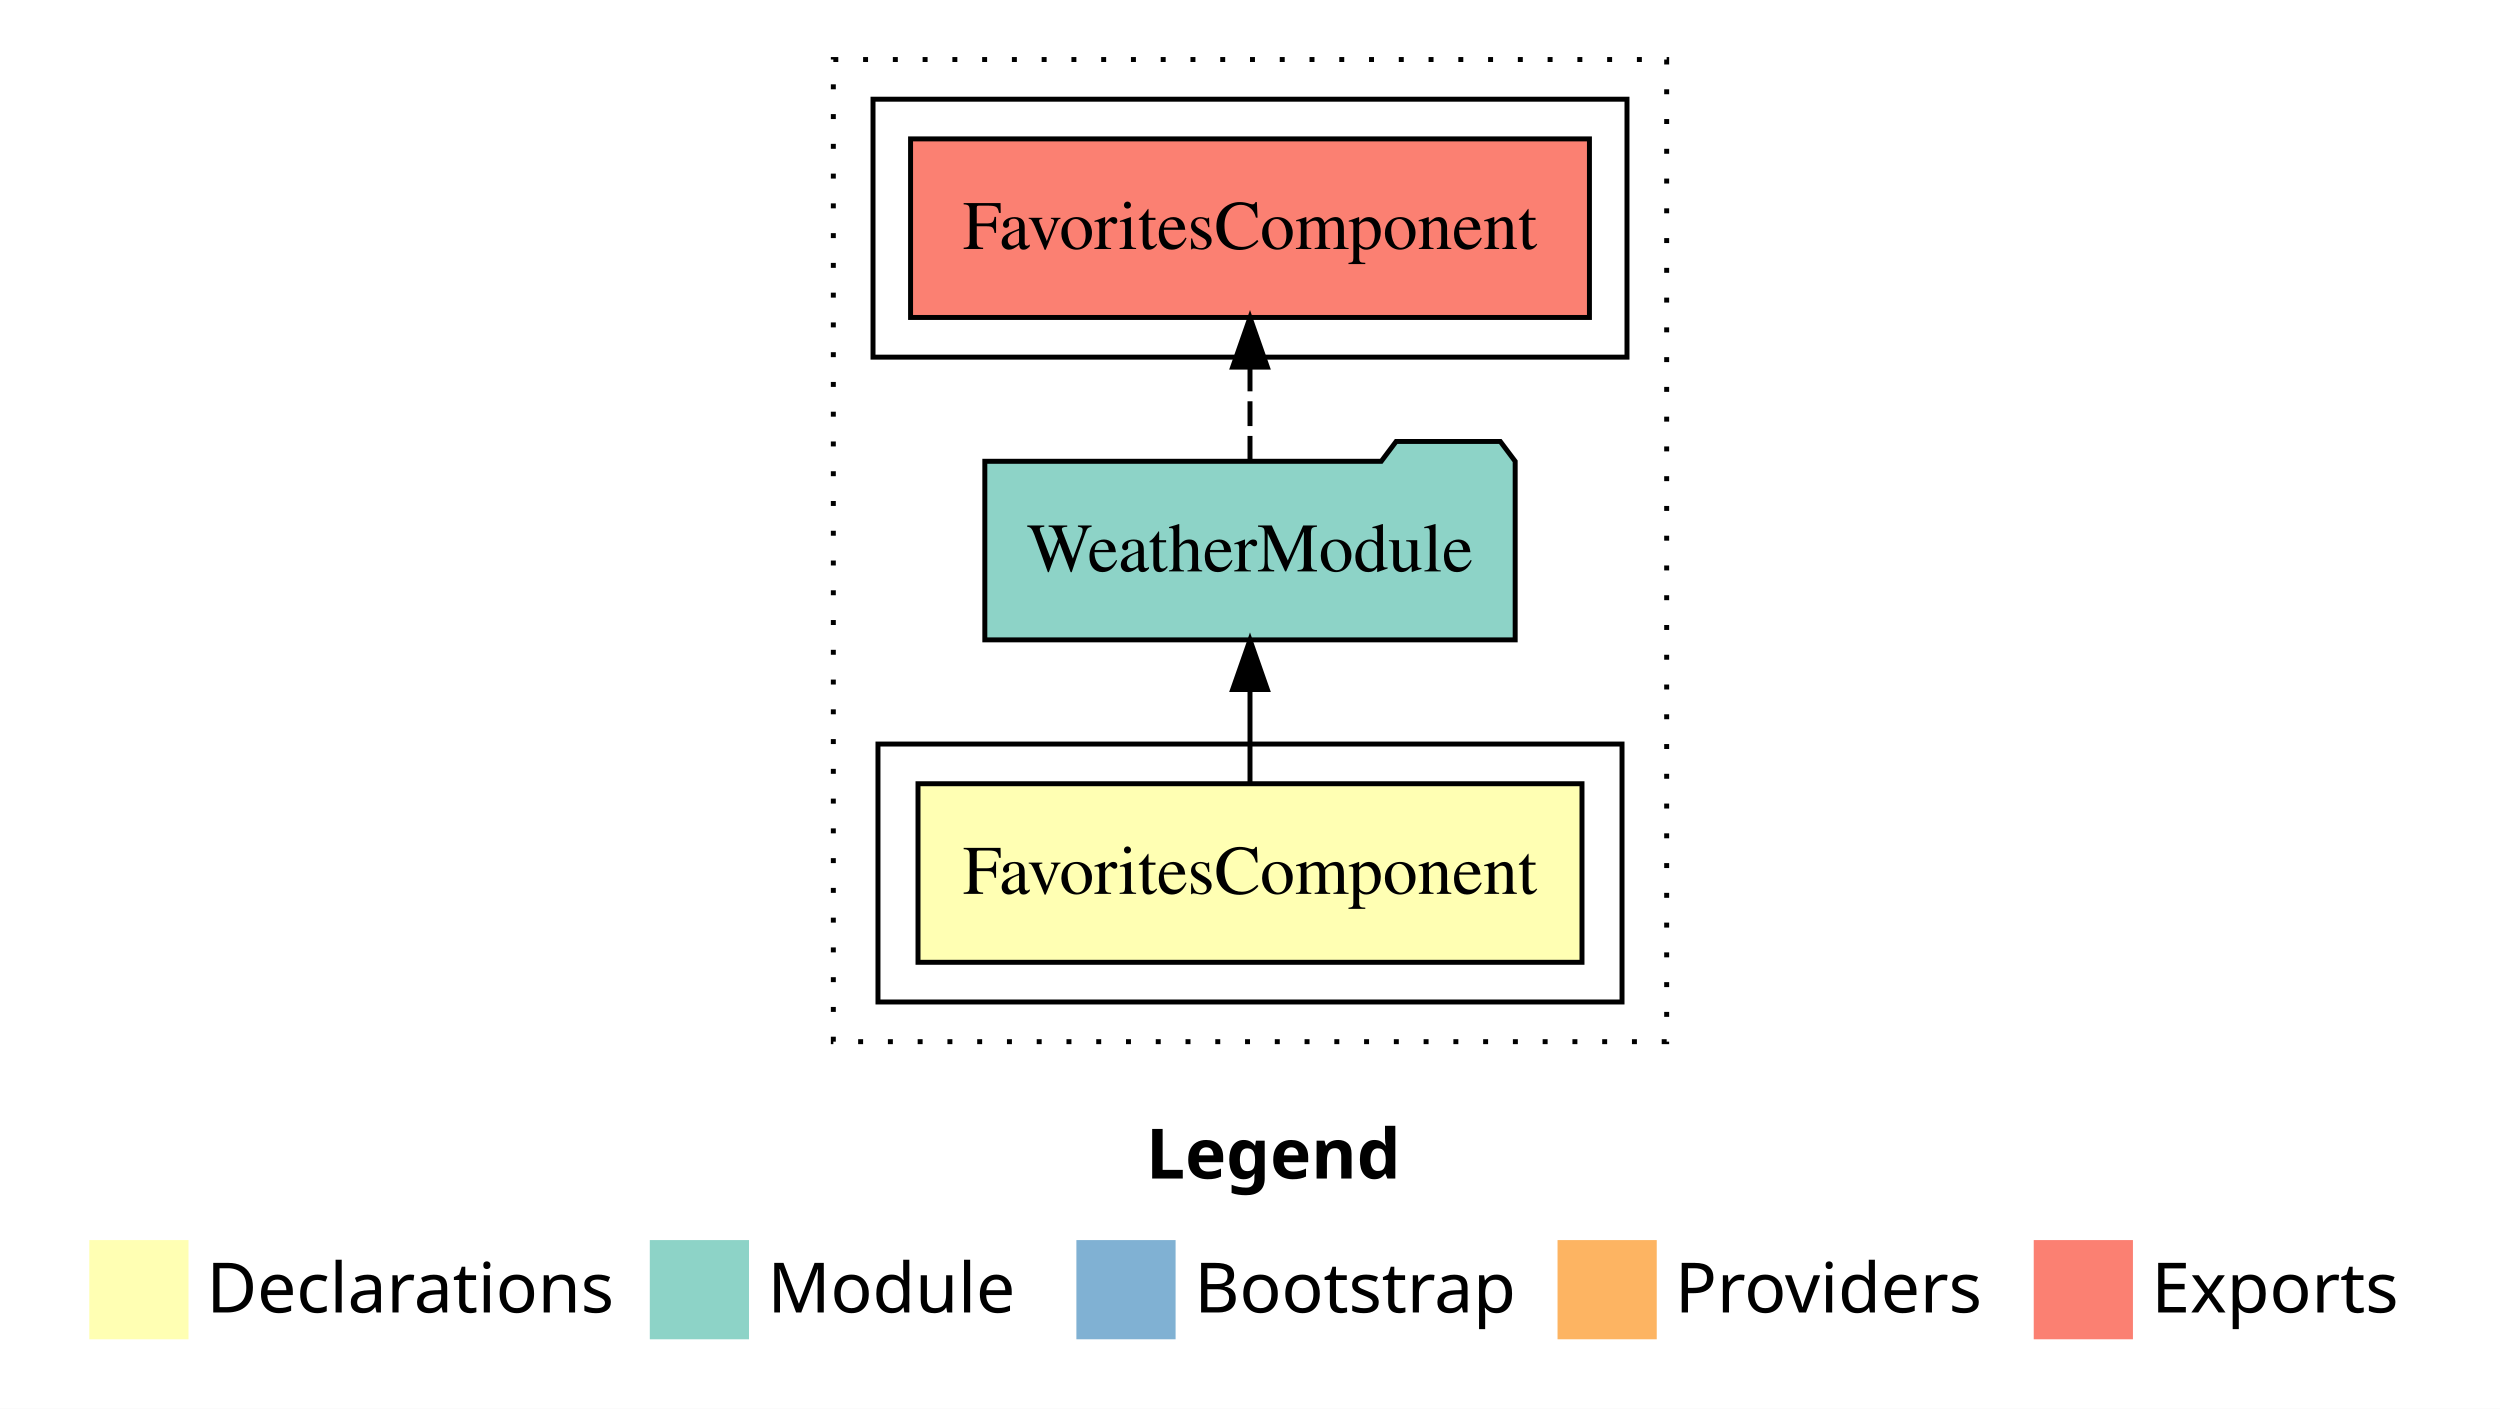
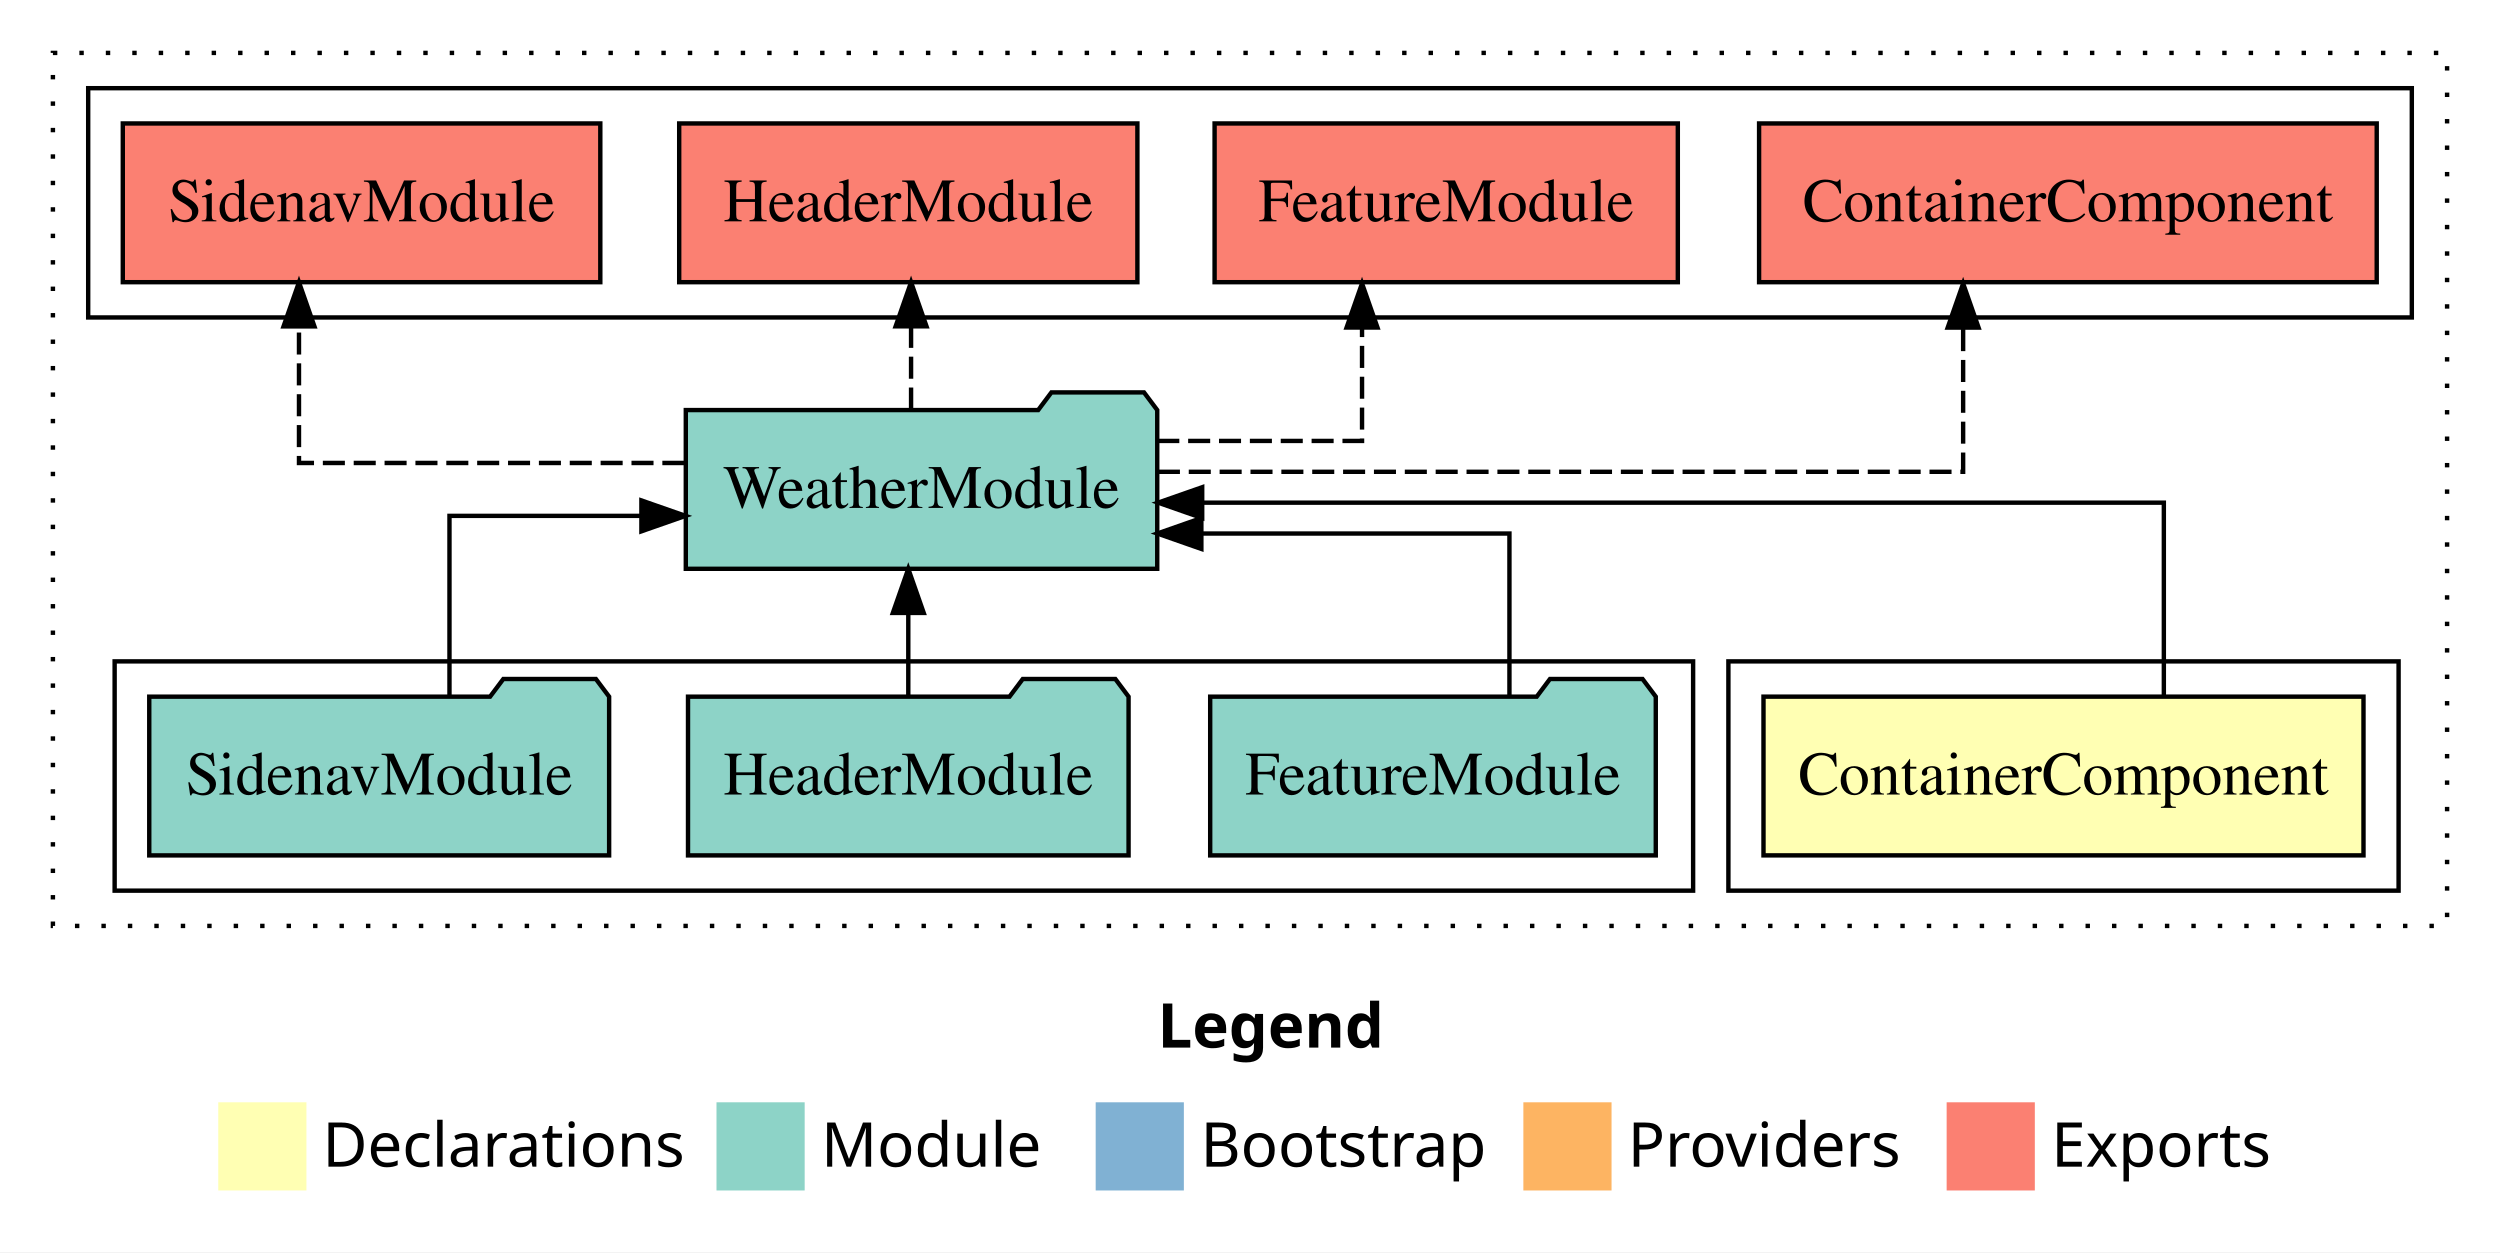
- <svg xmlns="http://www.w3.org/2000/svg" width="504pt" height="284pt" viewBox="0.00 0.00 504.00 284.00">
+ <svg xmlns="http://www.w3.org/2000/svg" width="567pt" height="284pt" viewBox="0.00 0.00 567.00 284.00">
  <g id="graph0" class="graph" transform="scale(1 1) rotate(0) translate(4 280)">
-     <polygon fill="white" stroke="transparent" points="-4,4 -4,-280 500,-280 500,4 -4,4" />
-     <text text-anchor="start" x="227.01" y="-42.4" font-family="sans-serif" font-weight="bold" font-size="14.00">Legend</text>
-     <polygon fill="#ffffb3" stroke="transparent" points="14,-10 14,-30 34,-30 34,-10 14,-10" />
-     <text text-anchor="start" x="37.63" y="-15.4" font-family="sans-serif" font-size="14.00">  Declarations</text>
-     <polygon fill="#8dd3c7" stroke="transparent" points="127,-10 127,-30 147,-30 147,-10 127,-10" />
-     <text text-anchor="start" x="150.73" y="-15.4" font-family="sans-serif" font-size="14.00">  Module</text>
-     <polygon fill="#80b1d3" stroke="transparent" points="213,-10 213,-30 233,-30 233,-10 213,-10" />
-     <text text-anchor="start" x="236.78" y="-15.4" font-family="sans-serif" font-size="14.00">  Bootstrap</text>
-     <polygon fill="#fdb462" stroke="transparent" points="310,-10 310,-30 330,-30 330,-10 310,-10" />
-     <text text-anchor="start" x="333.67" y="-15.4" font-family="sans-serif" font-size="14.00">  Providers</text>
-     <polygon fill="#fb8072" stroke="transparent" points="406,-10 406,-30 426,-30 426,-10 406,-10" />
-     <text text-anchor="start" x="429.73" y="-15.4" font-family="sans-serif" font-size="14.00">  Exports</text>
+     <polygon fill="white" stroke="transparent" points="-4,4 -4,-280 563,-280 563,4 -4,4" />
+     <text text-anchor="start" x="258.51" y="-42.4" font-family="sans-serif" font-weight="bold" font-size="14.00">Legend</text>
+     <polygon fill="#ffffb3" stroke="transparent" points="45.5,-10 45.5,-30 65.5,-30 65.5,-10 45.5,-10" />
+     <text text-anchor="start" x="69.13" y="-15.4" font-family="sans-serif" font-size="14.00">  Declarations</text>
+     <polygon fill="#8dd3c7" stroke="transparent" points="158.5,-10 158.5,-30 178.5,-30 178.5,-10 158.5,-10" />
+     <text text-anchor="start" x="182.23" y="-15.4" font-family="sans-serif" font-size="14.00">  Module</text>
+     <polygon fill="#80b1d3" stroke="transparent" points="244.5,-10 244.5,-30 264.5,-30 264.5,-10 244.5,-10" />
+     <text text-anchor="start" x="268.28" y="-15.4" font-family="sans-serif" font-size="14.00">  Bootstrap</text>
+     <polygon fill="#fdb462" stroke="transparent" points="341.5,-10 341.5,-30 361.5,-30 361.5,-10 341.5,-10" />
+     <text text-anchor="start" x="365.17" y="-15.4" font-family="sans-serif" font-size="14.00">  Providers</text>
+     <polygon fill="#fb8072" stroke="transparent" points="437.5,-10 437.5,-30 457.5,-30 457.5,-10 437.5,-10" />
+     <text text-anchor="start" x="461.23" y="-15.4" font-family="sans-serif" font-size="14.00">  Exports</text>
    <g id="clust1" class="cluster">
-       <polygon fill="none" stroke="black" stroke-dasharray="1,5" points="164,-70 164,-268 332,-268 332,-70 164,-70" />
+       <polygon fill="none" stroke="black" stroke-dasharray="1,5" points="8,-70 8,-268 551,-268 551,-70 8,-70" />
    </g>
    <g id="clust5" class="cluster">
-       <polygon fill="none" stroke="black" points="172,-208 172,-260 324,-260 324,-208 172,-208" />
+       <polygon fill="none" stroke="black" points="16,-208 16,-260 543,-260 543,-208 16,-208" />
    </g>
    <g id="clust2" class="cluster">
-       <polygon fill="none" stroke="black" points="173,-78 173,-130 323,-130 323,-78 173,-78" />
+       <polygon fill="none" stroke="black" points="388,-78 388,-130 540,-130 540,-78 388,-78" />
+     </g>
+     <g id="clust4" class="cluster">
+       <polygon fill="none" stroke="black" points="22,-78 22,-130 380,-130 380,-78 22,-78" />
    </g>
    <g id="node1" class="node">
-       <polygon fill="#ffffb3" stroke="black" points="314.93,-122 181.07,-122 181.07,-86 314.93,-86 314.93,-122" />
-       <text text-anchor="middle" x="248" y="-99.8" font-family="Times,serif" font-size="14.00">FavoritesComponent</text>
+       <polygon fill="#ffffb3" stroke="black" points="532.04,-122 395.96,-122 395.96,-86 532.04,-86 532.04,-122" />
+       <text text-anchor="middle" x="464" y="-99.8" font-family="Times,serif" font-size="14.00">ContainerComponent</text>
    </g>
    <g id="node2" class="node">
-       <polygon fill="#8dd3c7" stroke="black" points="301.46,-187 298.46,-191 277.46,-191 274.46,-187 194.54,-187 194.54,-151 301.46,-151 301.46,-187" />
-       <text text-anchor="middle" x="248" y="-164.8" font-family="Times,serif" font-size="14.00">WeatherModule</text>
+       <polygon fill="#8dd3c7" stroke="black" points="258.46,-187 255.46,-191 234.46,-191 231.46,-187 151.54,-187 151.54,-151 258.46,-151 258.46,-187" />
+       <text text-anchor="middle" x="205" y="-164.8" font-family="Times,serif" font-size="14.00">WeatherModule</text>
    </g>
    <g id="edge1" class="edge">
-       <path fill="none" stroke="black" d="M248,-122.11C248,-122.11 248,-140.99 248,-140.99" />
-       <polygon fill="black" stroke="black" points="244.5,-140.99 248,-150.99 251.5,-140.99 244.5,-140.99" />
+       <path fill="none" stroke="black" d="M486.76,-122.27C486.76,-140.56 486.76,-166 486.76,-166 486.76,-166 268.66,-166 268.66,-166" />
+       <polygon fill="black" stroke="black" points="268.66,-162.5 258.66,-166 268.66,-169.5 268.66,-162.5" />
+     </g>
+     <g id="node6" class="node">
+       <polygon fill="#fb8072" stroke="black" points="535.04,-252 394.96,-252 394.96,-216 535.04,-216 535.04,-252" />
+       <text text-anchor="middle" x="465" y="-229.8" font-family="Times,serif" font-size="14.00">ContainerComponent </text>
+     </g>
+     <g id="edge5" class="edge">
+       <path fill="none" stroke="black" stroke-dasharray="5,2" d="M258.61,-173C328.31,-173 441.24,-173 441.24,-173 441.24,-173 441.24,-205.7 441.24,-205.7" />
+       <polygon fill="black" stroke="black" points="437.74,-205.7 441.24,-215.7 444.74,-205.7 437.74,-205.7" />
+     </g>
+     <g id="node7" class="node">
+       <polygon fill="#fb8072" stroke="black" points="376.53,-252 271.47,-252 271.47,-216 376.53,-216 376.53,-252" />
+       <text text-anchor="middle" x="324" y="-229.8" font-family="Times,serif" font-size="14.00">FeatureModule </text>
+     </g>
+     <g id="edge6" class="edge">
+       <path fill="none" stroke="black" stroke-dasharray="5,2" d="M258.47,-180C282.22,-180 304.91,-180 304.91,-180 304.91,-180 304.91,-205.72 304.91,-205.72" />
+       <polygon fill="black" stroke="black" points="301.41,-205.72 304.91,-215.72 308.41,-205.72 301.41,-205.72" />
+     </g>
+     <g id="node8" class="node">
+       <polygon fill="#fb8072" stroke="black" points="253.96,-252 150.04,-252 150.04,-216 253.96,-216 253.96,-252" />
+       <text text-anchor="middle" x="202" y="-229.8" font-family="Times,serif" font-size="14.00">HeaderModule </text>
+     </g>
+     <g id="edge7" class="edge">
+       <path fill="none" stroke="black" stroke-dasharray="5,2" d="M202.63,-187.11C202.63,-187.11 202.63,-205.99 202.63,-205.99" />
+       <polygon fill="black" stroke="black" points="199.13,-205.99 202.63,-215.99 206.13,-205.99 199.13,-205.99" />
+     </g>
+     <g id="node9" class="node">
+       <polygon fill="#fb8072" stroke="black" points="132.15,-252 23.85,-252 23.85,-216 132.15,-216 132.15,-252" />
+       <text text-anchor="middle" x="78" y="-229.8" font-family="Times,serif" font-size="14.00">SidenavModule </text>
+     </g>
+     <g id="edge8" class="edge">
+       <path fill="none" stroke="black" stroke-dasharray="5,2" d="M151.22,-175C111.32,-175 63.81,-175 63.81,-175 63.81,-175 63.81,-205.98 63.81,-205.98" />
+       <polygon fill="black" stroke="black" points="60.31,-205.98 63.81,-215.98 67.31,-205.98 60.31,-205.98" />
    </g>
    <g id="node3" class="node">
-       <polygon fill="#fb8072" stroke="black" points="316.43,-252 179.57,-252 179.57,-216 316.43,-216 316.43,-252" />
-       <text text-anchor="middle" x="248" y="-229.8" font-family="Times,serif" font-size="14.00">FavoritesComponent </text>
+       <polygon fill="#8dd3c7" stroke="black" points="371.53,-122 368.53,-126 347.53,-126 344.53,-122 270.47,-122 270.47,-86 371.53,-86 371.53,-122" />
+       <text text-anchor="middle" x="321" y="-99.8" font-family="Times,serif" font-size="14.00">FeatureModule</text>
    </g>
    <g id="edge2" class="edge">
-       <path fill="none" stroke="black" stroke-dasharray="5,2" d="M248,-187.11C248,-187.11 248,-205.99 248,-205.99" />
-       <polygon fill="black" stroke="black" points="244.5,-205.99 248,-215.99 251.5,-205.99 244.5,-205.99" />
+       <path fill="none" stroke="black" d="M338.34,-122.01C338.34,-138.05 338.34,-159 338.34,-159 338.34,-159 268.47,-159 268.47,-159" />
+       <polygon fill="black" stroke="black" points="268.47,-155.5 258.47,-159 268.47,-162.5 268.47,-155.5" />
+     </g>
+     <g id="node4" class="node">
+       <polygon fill="#8dd3c7" stroke="black" points="251.96,-122 248.96,-126 227.96,-126 224.96,-122 152.04,-122 152.04,-86 251.96,-86 251.96,-122" />
+       <text text-anchor="middle" x="202" y="-99.8" font-family="Times,serif" font-size="14.00">HeaderModule</text>
+     </g>
+     <g id="edge3" class="edge">
+       <path fill="none" stroke="black" d="M202,-122.11C202,-122.11 202,-140.99 202,-140.99" />
+       <polygon fill="black" stroke="black" points="198.5,-140.99 202,-150.99 205.5,-140.99 198.5,-140.99" />
+     </g>
+     <g id="node5" class="node">
+       <polygon fill="#8dd3c7" stroke="black" points="134.15,-122 131.15,-126 110.15,-126 107.15,-122 29.85,-122 29.85,-86 134.15,-86 134.15,-122" />
+       <text text-anchor="middle" x="82" y="-99.8" font-family="Times,serif" font-size="14.00">SidenavModule</text>
+     </g>
+     <g id="edge4" class="edge">
+       <path fill="none" stroke="black" d="M97.94,-122.02C97.94,-139.37 97.94,-163 97.94,-163 97.94,-163 141.47,-163 141.47,-163" />
+       <polygon fill="black" stroke="black" points="141.47,-166.5 151.47,-163 141.47,-159.5 141.47,-166.5" />
    </g>
  </g>
</svg>
